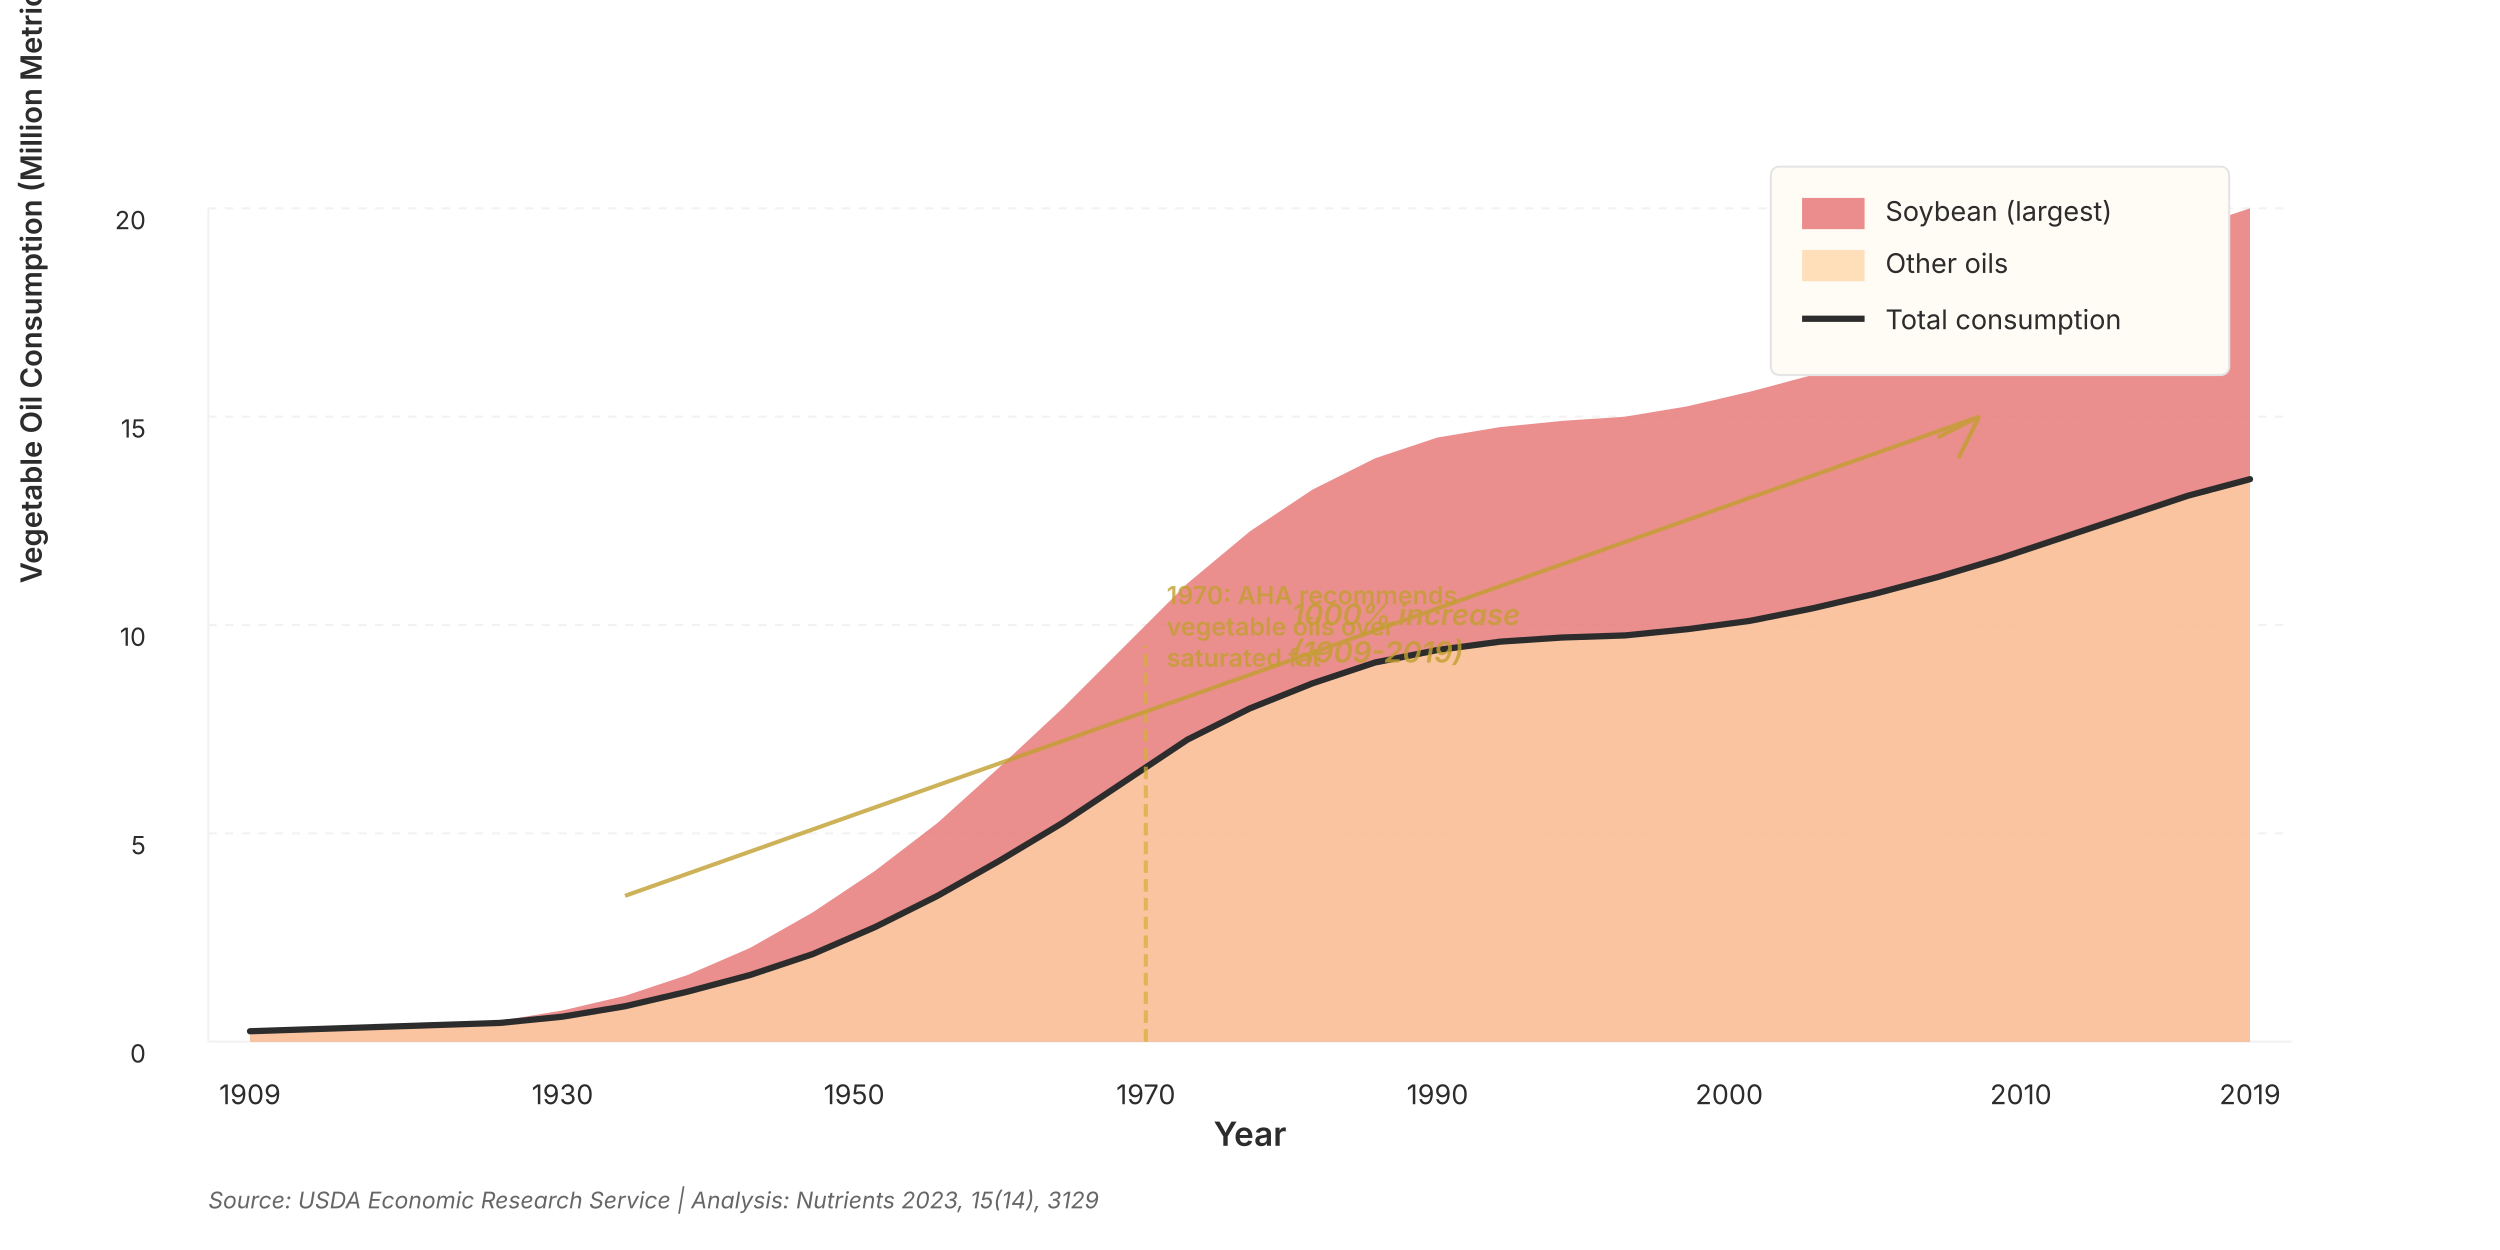
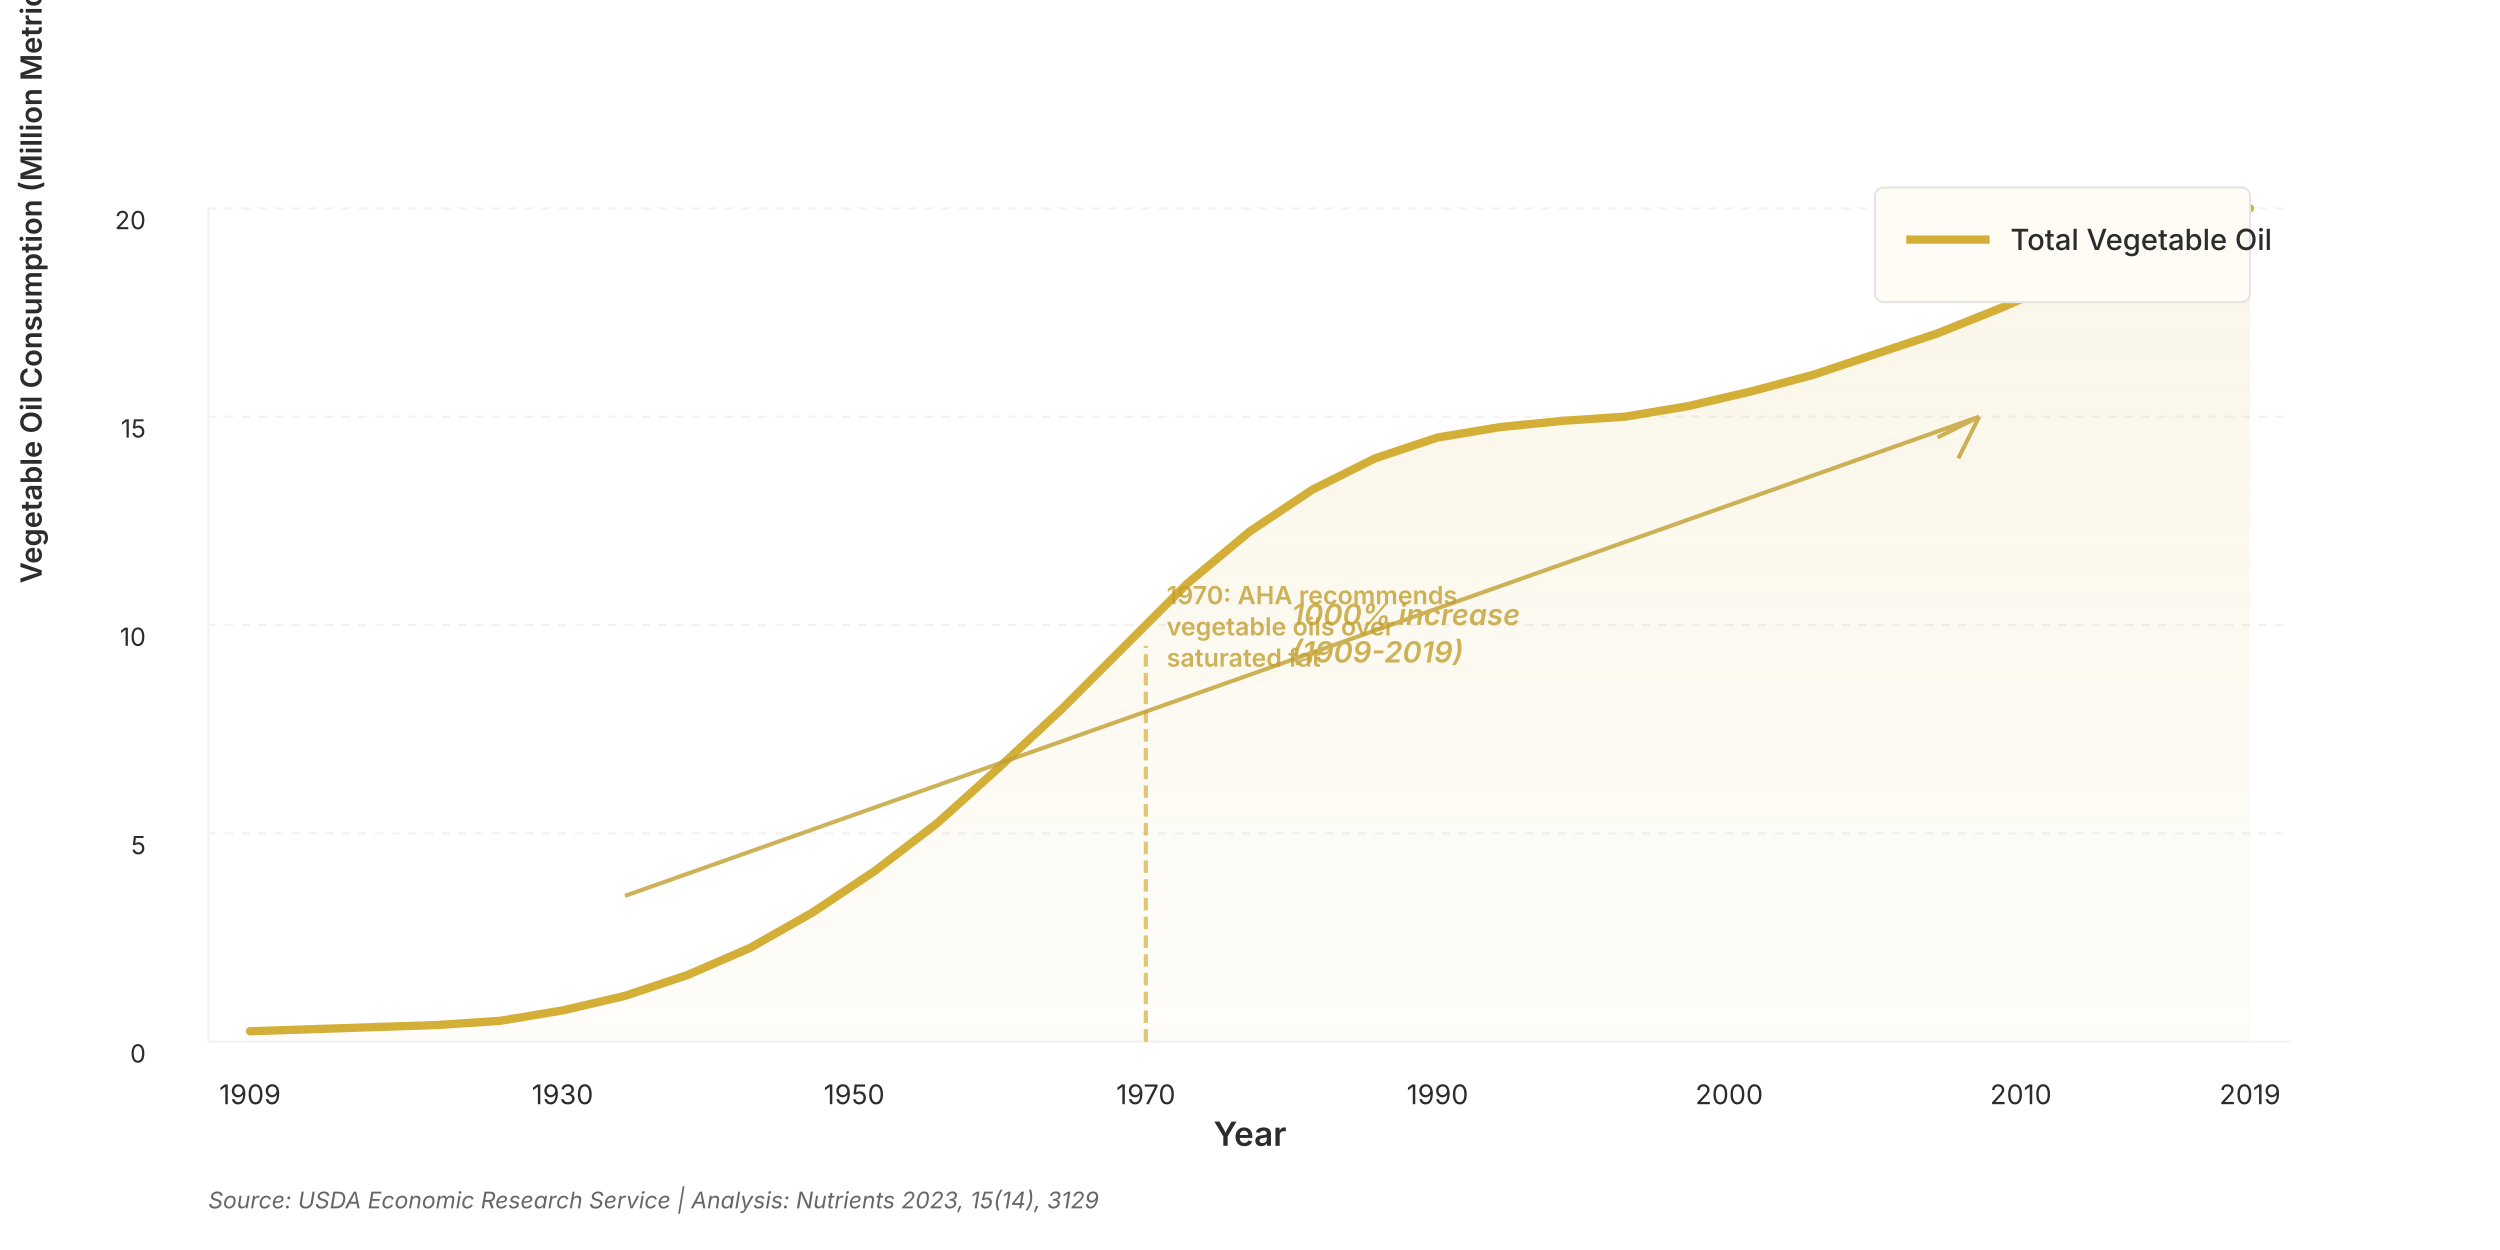
<svg xmlns="http://www.w3.org/2000/svg" viewBox="0 0 1200 600" style="background-color: #FFFBF5;">
  <g stroke="#E5E5E5" stroke-width="1" opacity="0.5">
    <line x1="100" y1="100" x2="100" y2="500" />
    <line x1="100" y1="500" x2="1100" y2="500" />
    <line x1="100" y1="400" x2="1100" y2="400" stroke-dasharray="4,4" />
    <line x1="100" y1="300" x2="1100" y2="300" stroke-dasharray="4,4" />
    <line x1="100" y1="200" x2="1100" y2="200" stroke-dasharray="4,4" />
    <line x1="100" y1="100" x2="1100" y2="100" stroke-dasharray="4,4" />
  </g>
  <text x="20" y="280" font-family="Inter, sans-serif" font-size="14" fill="#2C2C2C" font-weight="600" transform="rotate(-90 20 280)">
    Vegetable Oil Consumption (Million Metric Tons)
  </text>
  <text x="70" y="510" font-family="Inter, sans-serif" font-size="12" fill="#2C2C2C" text-anchor="end">0</text>
  <text x="70" y="410" font-family="Inter, sans-serif" font-size="12" fill="#2C2C2C" text-anchor="end">5</text>
  <text x="70" y="310" font-family="Inter, sans-serif" font-size="12" fill="#2C2C2C" text-anchor="end">10</text>
  <text x="70" y="210" font-family="Inter, sans-serif" font-size="12" fill="#2C2C2C" text-anchor="end">15</text>
  <text x="70" y="110" font-family="Inter, sans-serif" font-size="12" fill="#2C2C2C" text-anchor="end">20</text>
  <text x="600" y="550" font-family="Inter, sans-serif" font-size="16" fill="#2C2C2C" font-weight="600" text-anchor="middle">Year</text>
  <text x="120" y="530" font-family="Inter, sans-serif" font-size="13" fill="#2C2C2C" text-anchor="middle">1909</text>
  <text x="270" y="530" font-family="Inter, sans-serif" font-size="13" fill="#2C2C2C" text-anchor="middle">1930</text>
  <text x="410" y="530" font-family="Inter, sans-serif" font-size="13" fill="#2C2C2C" text-anchor="middle">1950</text>
  <text x="550" y="530" font-family="Inter, sans-serif" font-size="13" fill="#2C2C2C" text-anchor="middle">1970</text>
  <text x="690" y="530" font-family="Inter, sans-serif" font-size="13" fill="#2C2C2C" text-anchor="middle">1990</text>
  <text x="830" y="530" font-family="Inter, sans-serif" font-size="13" fill="#2C2C2C" text-anchor="middle">2000</text>
  <text x="970" y="530" font-family="Inter, sans-serif" font-size="13" fill="#2C2C2C" text-anchor="middle">2010</text>
  <text x="1080" y="530" font-family="Inter, sans-serif" font-size="13" fill="#2C2C2C" text-anchor="middle">2019</text>
-   <path d="M 120,495 L 150,495 L 180,493 L 210,492 L 240,490 L 270,485 L 300,478 L 330,468 L 360,455 L 390,438 L 420,418 L 450,395 L 480,368 L 510,340 L 540,310 L 570,280 L 600,255 L 630,235 L 660,220 L 690,210 L 720,205 L 750,202 L 780,200 L 810,195 L 840,188 L 870,180 L 900,170 L 930,160 L 960,148 L 990,135 L 1020,122 L 1050,110 L 1080,100 L 1080,500 L 120,500 Z" fill="#E87A7A" opacity="0.85" />
-   <path d="M 120,495 L 150,494 L 180,493 L 210,492 L 240,491 L 270,488 L 300,483 L 330,476 L 360,468 L 390,458 L 420,445 L 450,430 L 480,413 L 510,395 L 540,375 L 570,355 L 600,340 L 630,328 L 660,318 L 690,312 L 720,308 L 750,306 L 780,305 L 810,302 L 840,298 L 870,292 L 900,285 L 930,277 L 960,268 L 990,258 L 1020,248 L 1050,238 L 1080,230 L 1080,500 L 120,500 Z" fill="#FFD6A5" opacity="0.75" />
-   <polyline points="120,495 150,494 180,493 210,492 240,491 270,488 300,483 330,476 360,468 390,458 420,445 450,430 480,413 510,395 540,375 570,355 600,340 630,328 660,318 690,312 720,308 750,306 780,305 810,302 840,298 870,292 900,285 930,277 960,268 990,258 1020,248 1050,238 1080,230" fill="none" stroke="#2C2C2C" stroke-width="3" stroke-linecap="round" />
+   <path d="M 120,495 L 150,494 L 180,493 L 210,492 L 240,490 L 270,485 L 300,478 L 330,468 L 360,455 L 390,438 L 420,418 L 450,395 L 480,368 L 510,340 L 540,310 L 570,280 L 600,255 L 630,235 L 660,220 L 690,210 L 720,205 L 750,202 L 780,200 L 810,195 L 840,188 L 870,180 L 900,170 L 930,160 L 960,148 L 990,135 L 1020,122 L 1050,110 L 1080,100 L 1080,500 L 120,500 Z" fill="url(#paint0_gradient)" opacity="0.3" />
+   <polyline points="120,495 150,494 180,493 210,492 240,490 270,485 300,478 330,468 360,455 390,438 420,418 450,395 480,368 510,340 540,310 570,280 600,255 630,235 660,220 690,210 720,205 750,202 780,200 810,195 840,188 870,180 900,170 930,160 960,148 990,135 1020,122 1050,110 1080,100" fill="none" stroke="#D4AF37" stroke-width="4" stroke-linecap="round" />
  <line x1="550" y1="500" x2="550" y2="310" stroke="#D4AF37" stroke-width="2" stroke-dasharray="6,3" opacity="0.7" />
  <g opacity="0.8">
    <text x="560" y="290" font-family="Inter, sans-serif" font-size="12" fill="#C29F2F" font-weight="600">
      1970: AHA recommends
    </text>
    <text x="560" y="305" font-family="Inter, sans-serif" font-size="12" fill="#C29F2F" font-weight="600">
      vegetable oils over
    </text>
    <text x="560" y="320" font-family="Inter, sans-serif" font-size="12" fill="#C29F2F" font-weight="600">
      saturated fat
    </text>
  </g>
  <g opacity="0.8">
    <path d="M 300 430 L 950 200 L 930 210 M 950 200 L 940 220" stroke="#C29F2F" stroke-width="2" fill="none" />
    <text x="620" y="300" font-family="Inter, sans-serif" font-size="14" fill="#C29F2F" font-style="italic" font-weight="600">
      1000% increase
    </text>
    <text x="620" y="318" font-family="Inter, sans-serif" font-size="14" fill="#C29F2F" font-style="italic" font-weight="600">
      (1909-2019)
    </text>
  </g>
-   <rect x="850" y="80" width="220" height="100" fill="#FFFBF5" stroke="#E5E5E5" stroke-width="1" rx="4" />
-   <rect x="865" y="95" width="30" height="15" fill="#E87A7A" opacity="0.85" />
-   <text x="905" y="106" font-family="Inter, sans-serif" font-size="13" fill="#2C2C2C">Soybean (largest)</text>
-   <rect x="865" y="120" width="30" height="15" fill="#FFD6A5" opacity="0.75" />
-   <text x="905" y="131" font-family="Inter, sans-serif" font-size="13" fill="#2C2C2C">Other oils</text>
-   <line x1="865" y1="153" x2="895" y2="153" stroke="#2C2C2C" stroke-width="3" />
-   <text x="905" y="158" font-family="Inter, sans-serif" font-size="13" fill="#2C2C2C">Total consumption</text>
+   <rect x="900" y="90" width="180" height="55" fill="#FFFBF5" stroke="#E5E5E5" stroke-width="1" rx="4" />
+   <line x1="915" y1="115" x2="955" y2="115" stroke="#D4AF37" stroke-width="4" />
+   <text x="965" y="120" font-family="Inter, sans-serif" font-size="14" fill="#2C2C2C" font-weight="500">Total Vegetable Oil</text>
  <text x="100" y="580" font-family="Inter, sans-serif" font-size="11" fill="#666666" font-style="italic">
    Source: USDA Economic Research Service | Analysis: Nutrients 2023, 15(14), 3129
  </text>
+   <defs>
+     <linearGradient id="paint0_gradient" x1="600" y1="100" x2="600" y2="500" gradientUnits="userSpaceOnUse">
+       <stop offset="0%" stop-color="#D4AF37" stop-opacity="0.4" />
+       <stop offset="100%" stop-color="#D4AF37" stop-opacity="0.1" />
+     </linearGradient>
+   </defs>
</svg>
